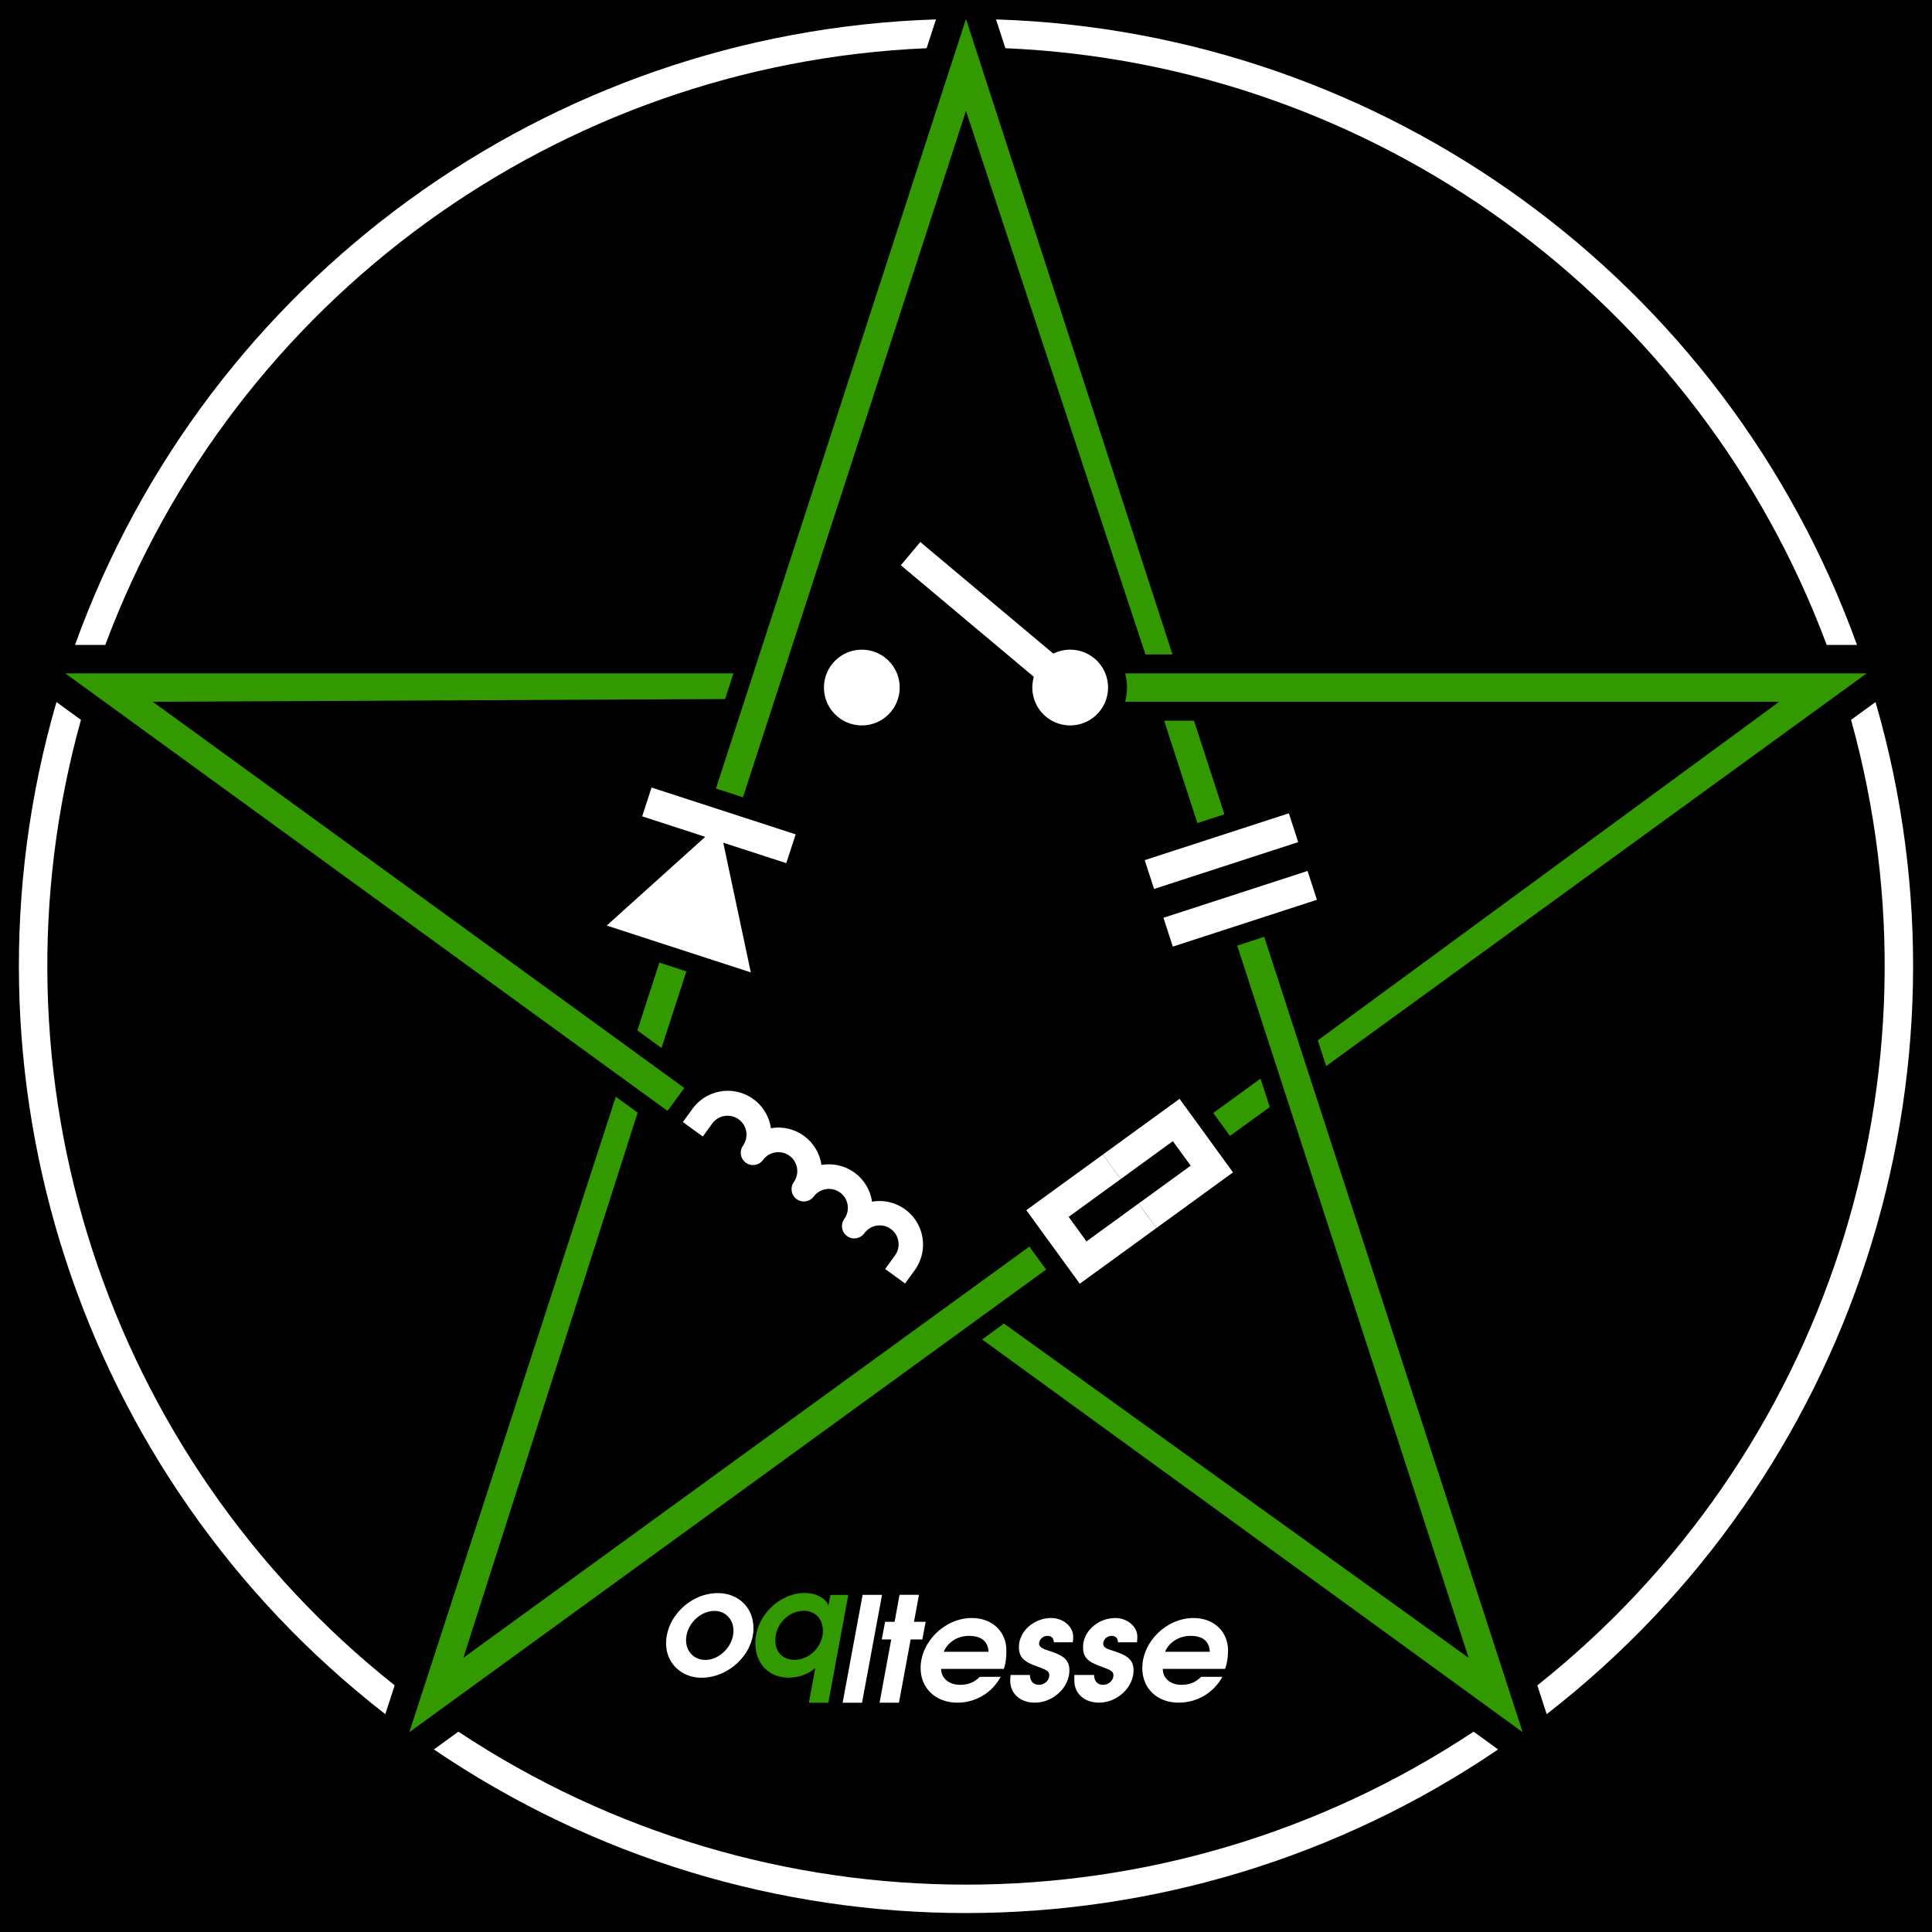
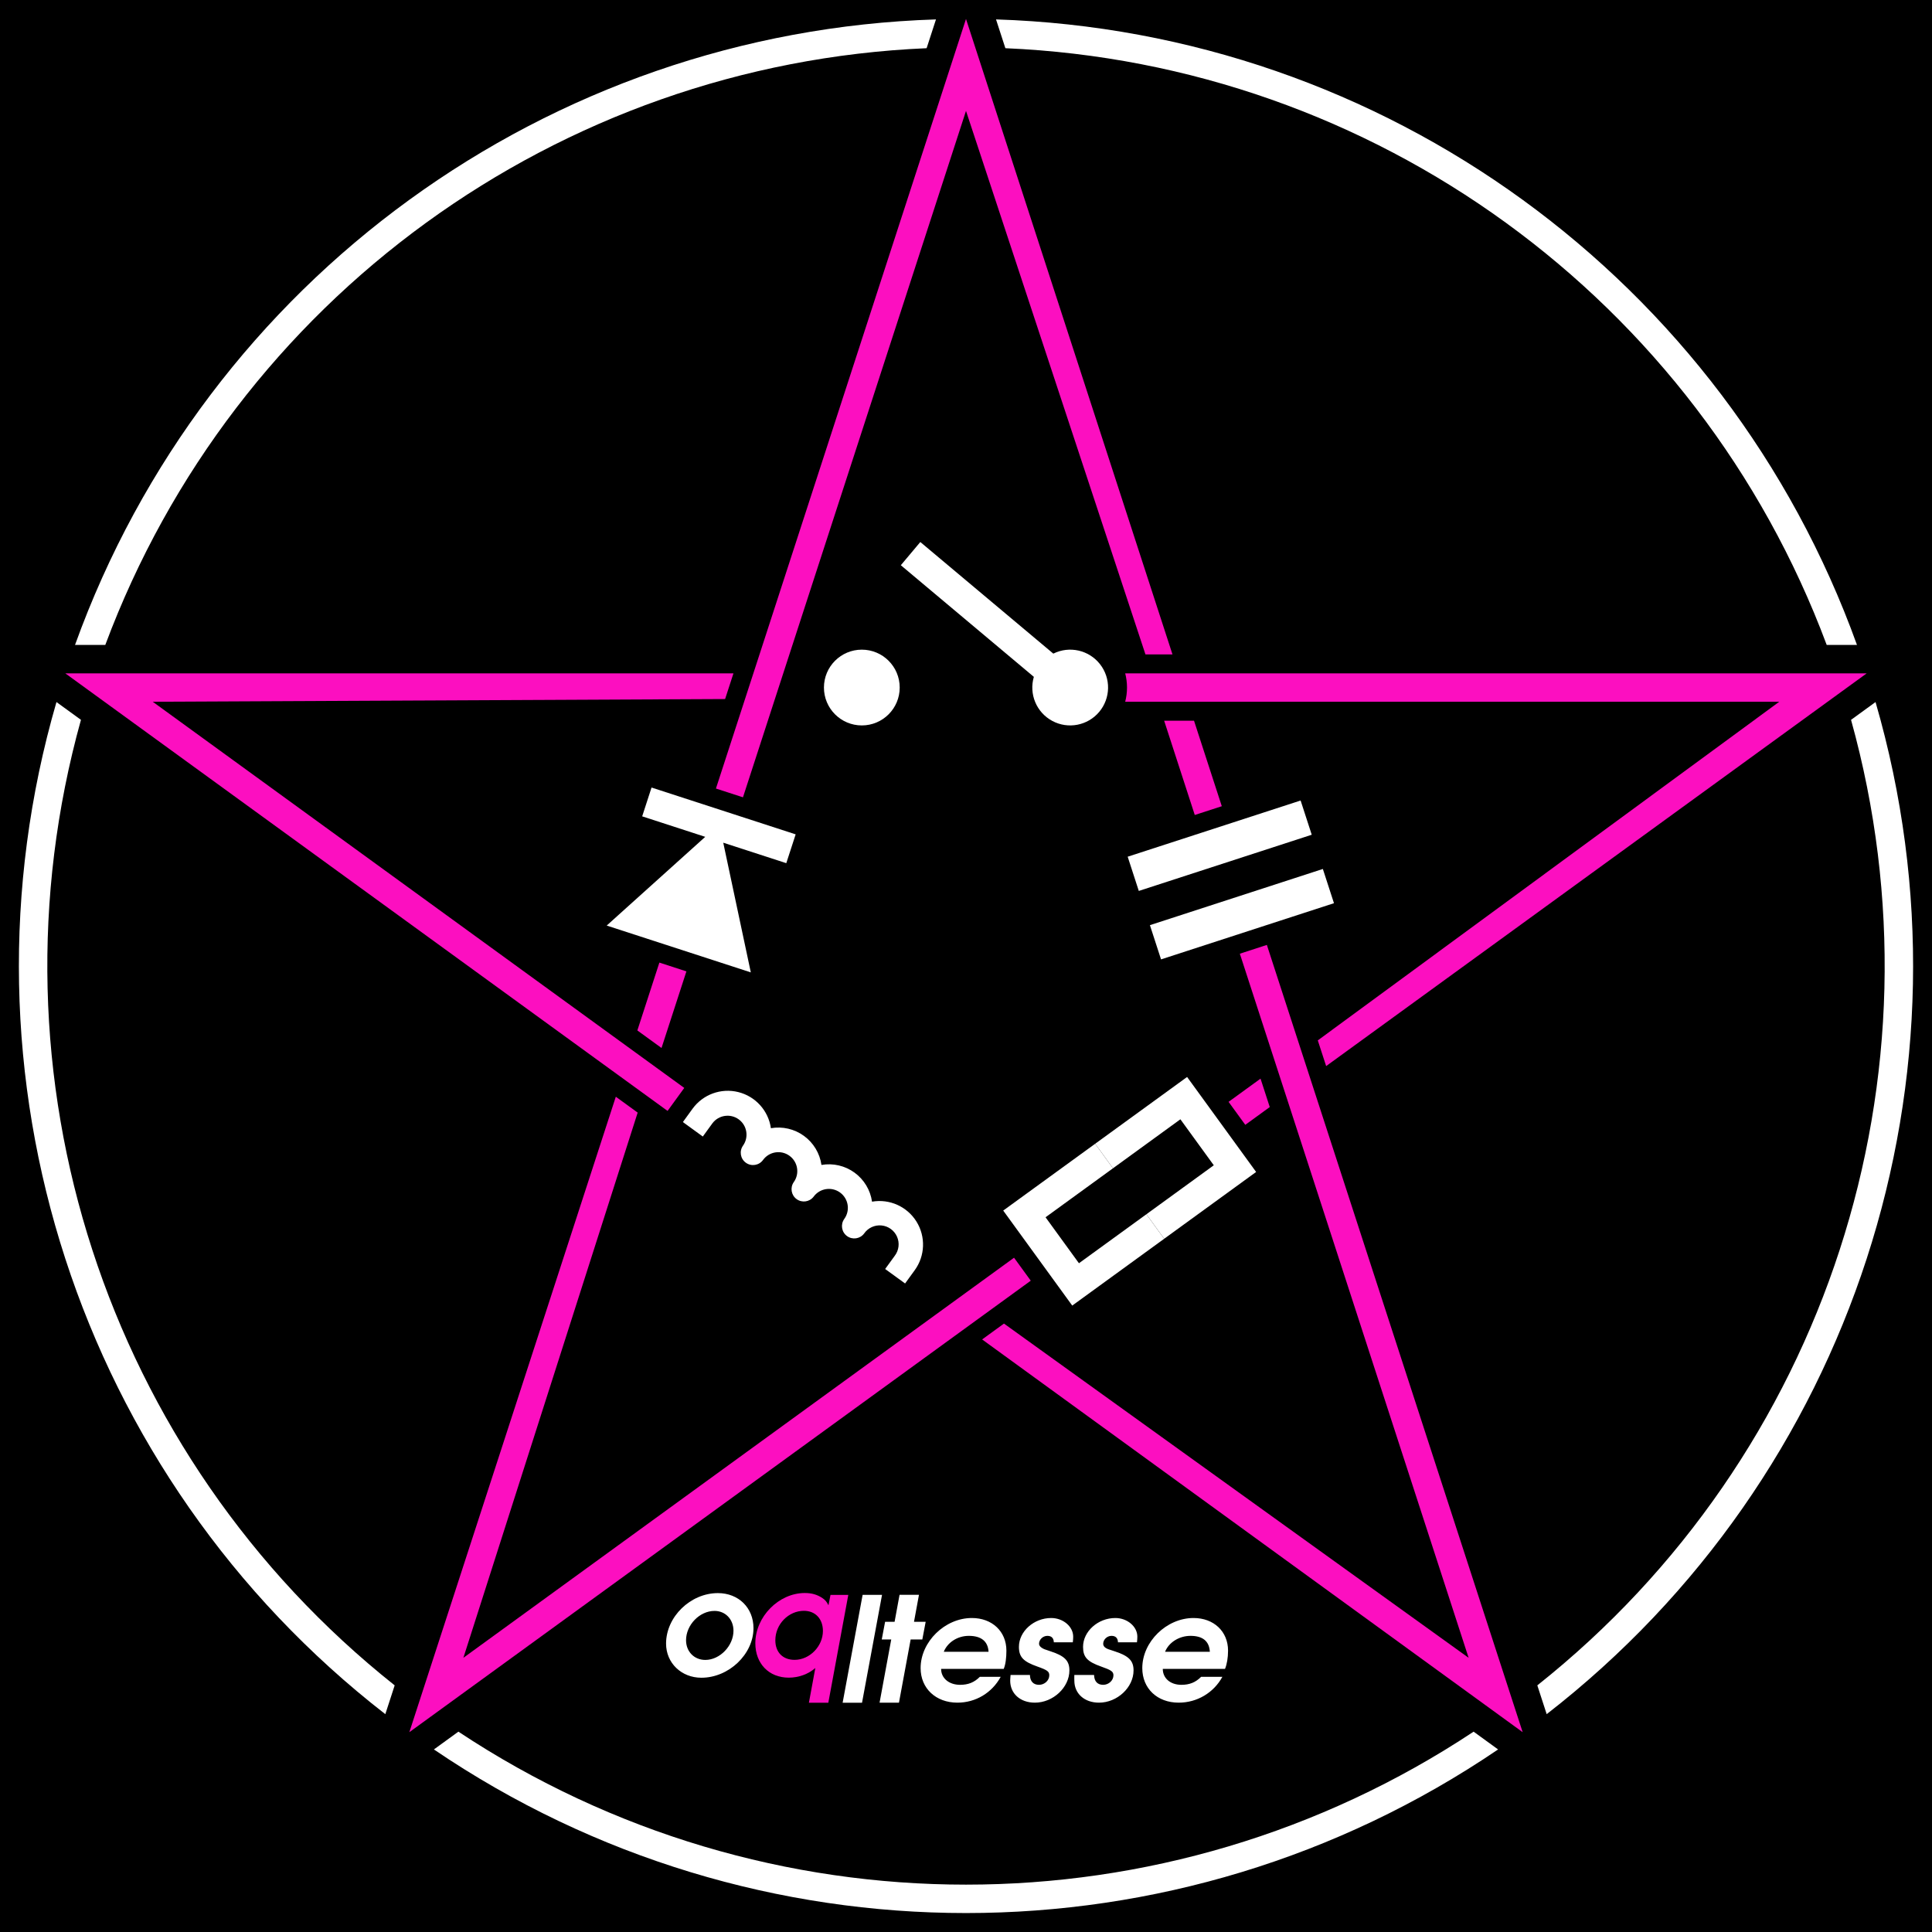
<svg xmlns="http://www.w3.org/2000/svg" width="102" height="102">
  <style type="text/css">

- .pentacle {stroke-width:0; fill:#390;}
.symbol {stroke-width:0; fill:#fff}
.outer {stroke-width:0; fill:#fff;}
.main {fill:#000}
.char {fill:#fff}
- .q {fill:#390}
+ .pentacle, .q {stroke-width:0; fill:#fc0fc0;}

</style>
  <rect x="0" y="0" width="102" height="102" class="main" />
  <g transform="translate(1,1)" class="main">
    <path d=" M  52.079 1.545   L  51.585 0.025   A 50,50 0 0,1  97.039,33.049   L  95.441 33.049   A 48.5,48.5 0 0,0  52.079,1.545  " class="outer" />
    <path d=" M  96.726 37.004   L  98.019 36.065   A 50,50 0 0,1  80.657,89.499   L  80.163 87.979   A 48.5,48.5 0 0,0  96.726,37.004  " class="outer" />
    <path d=" M  76.799 90.423   L  78.092 91.362   A 50,50 0 0,1  21.908,91.362   L  23.201 90.423   A 48.5,48.5 0 0,0  76.799,90.423  " class="outer" />
    <path d=" M  19.837 87.979   L  19.343 89.499   A 50,50 0 0,1  1.981,36.065   L  3.274 37.004   A 48.5,48.5 0 0,0  19.837,87.979  " class="outer" />
    <path d=" M  4.559 33.049   L  2.961 33.049   A 50,50 0 0,1  48.415,0.025   L  47.921 1.545   A 48.5,48.5 0 0,0  4.559,33.049  " class="outer" />
    <path d="M  97.553 34.549   L  58.405 34.549   A 3,3 0 0,1  58.405 36.049   L  92.936 36.049   L  68.573 53.927   L  69.014 55.284  " class="pentacle" />
-     <path d="M  79.389 90.451   L  65.745 48.459   L  64.319 48.923   L  76.536 86.524   L  52.005 68.878   L  50.851 69.716  " class="pentacle" />
-     <path d="M  63.644 41.992   L  62.038 37.049   L  60.461 37.049   L  62.217 42.455   z" class="pentacle" />
-     <path d="M  20.611 90.451   L  54.228 66.027   L  53.346 64.813   L  23.464 86.524   L  32.666 57.74   L  31.512 56.902  " class="pentacle" />
-     <path d="M  63.936 58.973   L  66.037 57.447   L  65.55 55.947   L  63.054 57.76   z" class="pentacle" />
+     <path d="M  79.389 90.451   L  65.884 48.887   L  64.458 49.351   L  76.536 86.524   L  52.005 68.878   L  50.851 69.716  " class="pentacle" />
+     <path d="M  63.505 41.564   L  62.038 37.049   L  60.461 37.049   L  62.078 42.027   z" class="pentacle" />
+     <path d="M  20.611 90.451   L  53.419 66.614   L  52.537 65.401   L  23.464 86.524   L  32.666 57.74   L  31.512 56.902  " class="pentacle" />
+     <path d="M  64.745 58.386   L  66.037 57.447   L  65.55 55.947   L  63.863 57.172   z" class="pentacle" />
    <path d="M  2.447 34.549   L  34.244 57.651   L  35.126 56.437   L  7.064 36.049   L  37.282 35.906   L  37.723 34.549  " class="pentacle" />
    <path d="M  50 0   L  36.798 40.631   L  38.225 41.094   L  50 4.854   L  59.474 33.549   L  60.901 33.549  " class="pentacle" />
    <path d="M  33.812 49.82   L  32.649 53.402   L  33.925 54.329   L  35.239 50.284   z" class="pentacle" />
    <path d="M  35.562 57.537   A 2.3,2.3 0 0,1  39.7,58.563   A 2.3,2.3 0 0,1  42.369,60.503   A 2.3,2.3 0 0,1  45.039,62.442   A 2.3,2.3 0 0,1  47.293,66.06   L  46.784 66.761   L  45.732 65.997   L  46.241 65.296   A 1,1 0 1,0  44.623,64.121   A 0.65,0.65 0 0,1  43.572,63.356   A 1,1 0 0,0  41.953,62.181   A 0.65,0.65 0 0,1  40.902,61.417   A 1,1 0 0,0  39.284,60.241   A 0.65,0.65 0 0,1  38.232,59.477   A 1,1 0 0,0  36.614,58.302   L  36.105 59.003   L  35.053 58.239   L  35.562 57.537  " class="symbol coil" />
-     <path d="M  57.23 59.952  L  53.185 62.891  L  56.007 66.774  L  60.052 63.835  L  59.111 62.54  L  56.361 64.539  L  55.42 63.244  L  58.171 61.246   z" class="symbol resistor" />
-     <path d="M  57.23 59.952  L  61.275 57.013  L  64.097 60.896  L  60.052 63.835  L  59.111 62.54  L  61.862 60.542  L  60.921 59.248  L  58.171 61.246   z" class="symbol resistor" />
-     <path d=" M  60.424 47.454   L  60.919 48.976   L  68.527 46.504   L  68.033 44.982   z" class="symbol capacitor" />
-     <path d=" M  59.93 45.932   L  59.435 44.411   L  67.044 41.939   L  67.538 43.46   z" class="symbol capacitor" />
+     <path d="M  56.819 59.385  L  51.965 62.912  L  55.609 67.928  L  60.463 64.401  L  59.523 63.107  L  55.963 65.693  L  54.2 63.266  L  57.759 60.68   z" class="symbol resistor" />
+     <path d="M  56.819 59.385  L  61.673 55.859  L  65.317 60.874  L  60.463 64.401  L  59.523 63.107  L  63.082 60.521  L  61.319 58.093  L  57.759 60.68   z" class="symbol resistor" />
+     <path d=" M  59.71 47.844   L  60.297 49.651   L  69.427 46.684   L  68.84 44.877   z" class="symbol capacitor" />
+     <path d=" M  59.123 46.037   L  58.536 44.23   L  67.666 41.263   L  68.253 43.07   z" class="symbol capacitor" />
    <path d=" M  38.639 50.337   L  37.184 43.49   L  40.512 44.571   L  41.007 43.05   L  33.398 40.578   L  32.904 42.099   L  36.233 43.181   L  31.031 47.865   z" class="symbol diode" />
    <path d=" M  42.5 35.299   A 2,2 0 0,0  46.5,35.299   A 2,2 0 1,0  42.5,35.299   z" class="symbol switch" />
    <path d=" M  46.559 28.841   L  53.582 34.734   A 2,2 0 1,0  54.61,33.508   L  47.588 27.616   z" class="symbol switch" />
    <path class="char o" d=" M 36.9,83.108 C 35.451,83.108 34.165,84.363 34.165,85.773 C 34.165,86.798 34.974,87.576 36.029,87.576 C 37.478,87.576 38.78,86.336 38.78,84.957 C 38.78,83.886 37.994,83.108 36.9,83.108 M 36.723,84.048 C 37.3,84.048 37.724,84.494 37.724,85.095 C 37.724,85.889 37.008,86.636 36.237,86.636 C 35.652,86.636 35.22,86.197 35.22,85.596 C 35.22,84.787 35.937,84.048 36.723,84.048" />
    <path class="char q" d=" M 42.846,83.203 L 42.739,83.75 C 42.638,83.55 42.569,83.473 42.4,83.357 C 42.138,83.188 41.853,83.103 41.49,83.103 C 40.111,83.103 38.878,84.359 38.878,85.753 C 38.878,86.832 39.595,87.572 40.643,87.572 C 41.167,87.572 41.675,87.387 42.045,87.063 L 41.706,88.897 L 42.731,88.897 L 43.786,83.203 L 42.846,83.203 M 41.444,84.043 C 42.045,84.043 42.446,84.467 42.446,85.106 C 42.446,85.915 41.745,86.632 40.951,86.632 C 40.327,86.632 39.934,86.231 39.934,85.599 C 39.934,84.752 40.627,84.043 41.444,84.043" />
    <path class="char l" d=" M 43.487,88.895 L 44.511,88.895 L 45.567,83.201 L 44.542,83.201 L 43.487,88.895" />
    <path class="char t" d=" M 45.437,88.892 L 46.461,88.892 L 47.078,85.556 L 47.694,85.556 L 47.871,84.623 L 47.255,84.623 L 47.517,83.198 L 46.492,83.198 L 46.23,84.623 L 45.729,84.623 L 45.552,85.556 L 46.053,85.556 L 45.437,88.892" />
    <path class="char esse" d=" M 50.309,84.423 C 48.885,84.423 47.604,85.675 47.604,87.068 C 47.604,88.138 48.409,88.892 49.547,88.892 C 50.509,88.892 51.37,88.376 51.832,87.529 L 50.73,87.529 C 50.437,87.822 50.119,87.95 49.688,87.95 C 49.103,87.95 48.686,87.601 48.686,87.108 L 51.992,87.108 C 52.092,86.87 52.133,86.516 52.133,86.146 C 52.133,85.131 51.379,84.423 50.309,84.423 z M 54.497,84.423 C 53.581,84.423 52.794,85.13 52.794,85.946 C 52.794,86.485 53.029,86.726 53.776,86.988 C 54.299,87.173 54.397,87.249 54.397,87.449 C 54.397,87.718 54.148,87.95 53.856,87.95 C 53.556,87.95 53.383,87.768 53.375,87.429 L 52.353,87.429 C 52.345,87.544 52.333,87.645 52.333,87.73 C 52.333,88.414 52.866,88.892 53.635,88.892 C 54.597,88.892 55.459,88.089 55.459,87.188 C 55.459,86.681 55.208,86.425 54.477,86.186 C 54.092,86.063 54.109,86.06 54.016,86.006 C 53.924,85.952 53.856,85.87 53.856,85.786 C 53.856,85.563 54.058,85.365 54.297,85.365 C 54.512,85.365 54.63,85.482 54.637,85.706 L 55.639,85.706 C 55.655,85.59 55.659,85.482 55.659,85.405 C 55.659,84.874 55.128,84.423 54.497,84.423 z M 57.884,84.423 C 56.968,84.423 56.18,85.13 56.18,85.946 C 56.18,86.485 56.396,86.726 57.142,86.988 C 57.666,87.173 57.784,87.249 57.784,87.449 C 57.784,87.718 57.535,87.95 57.243,87.95 C 56.942,87.95 56.769,87.768 56.762,87.429 L 55.72,87.429 C 55.712,87.544 55.72,87.645 55.72,87.73 C 55.72,88.414 56.253,88.892 57.022,88.892 C 57.984,88.892 58.846,88.089 58.846,87.188 C 58.846,86.681 58.595,86.425 57.864,86.186 C 57.479,86.063 57.475,86.06 57.383,86.006 C 57.29,85.952 57.243,85.87 57.243,85.786 C 57.243,85.563 57.445,85.365 57.683,85.365 C 57.899,85.365 58.016,85.482 58.024,85.706 L 59.026,85.706 C 59.041,85.59 59.046,85.482 59.046,85.405 C 59.046,84.874 58.515,84.423 57.884,84.423 z M 62.012,84.423 C 60.588,84.423 59.307,85.675 59.307,87.068 C 59.307,88.138 60.091,88.892 61.23,88.892 C 62.192,88.892 63.073,88.376 63.535,87.529 L 62.413,87.529 C 62.12,87.822 61.802,87.95 61.371,87.95 C 60.786,87.95 60.389,87.601 60.389,87.108 L 63.675,87.108 C 63.775,86.87 63.835,86.516 63.835,86.146 C 63.835,85.131 63.082,84.423 62.012,84.423 z M 50.149,85.365 C 50.803,85.365 51.16,85.652 51.191,86.207 L 48.826,86.207 C 49.026,85.706 49.556,85.365 50.149,85.365 z M 61.852,85.365 C 62.506,85.365 62.843,85.652 62.874,86.207 L 60.509,86.207 C 60.709,85.706 61.259,85.365 61.852,85.365 z" />
  </g>
</svg>
